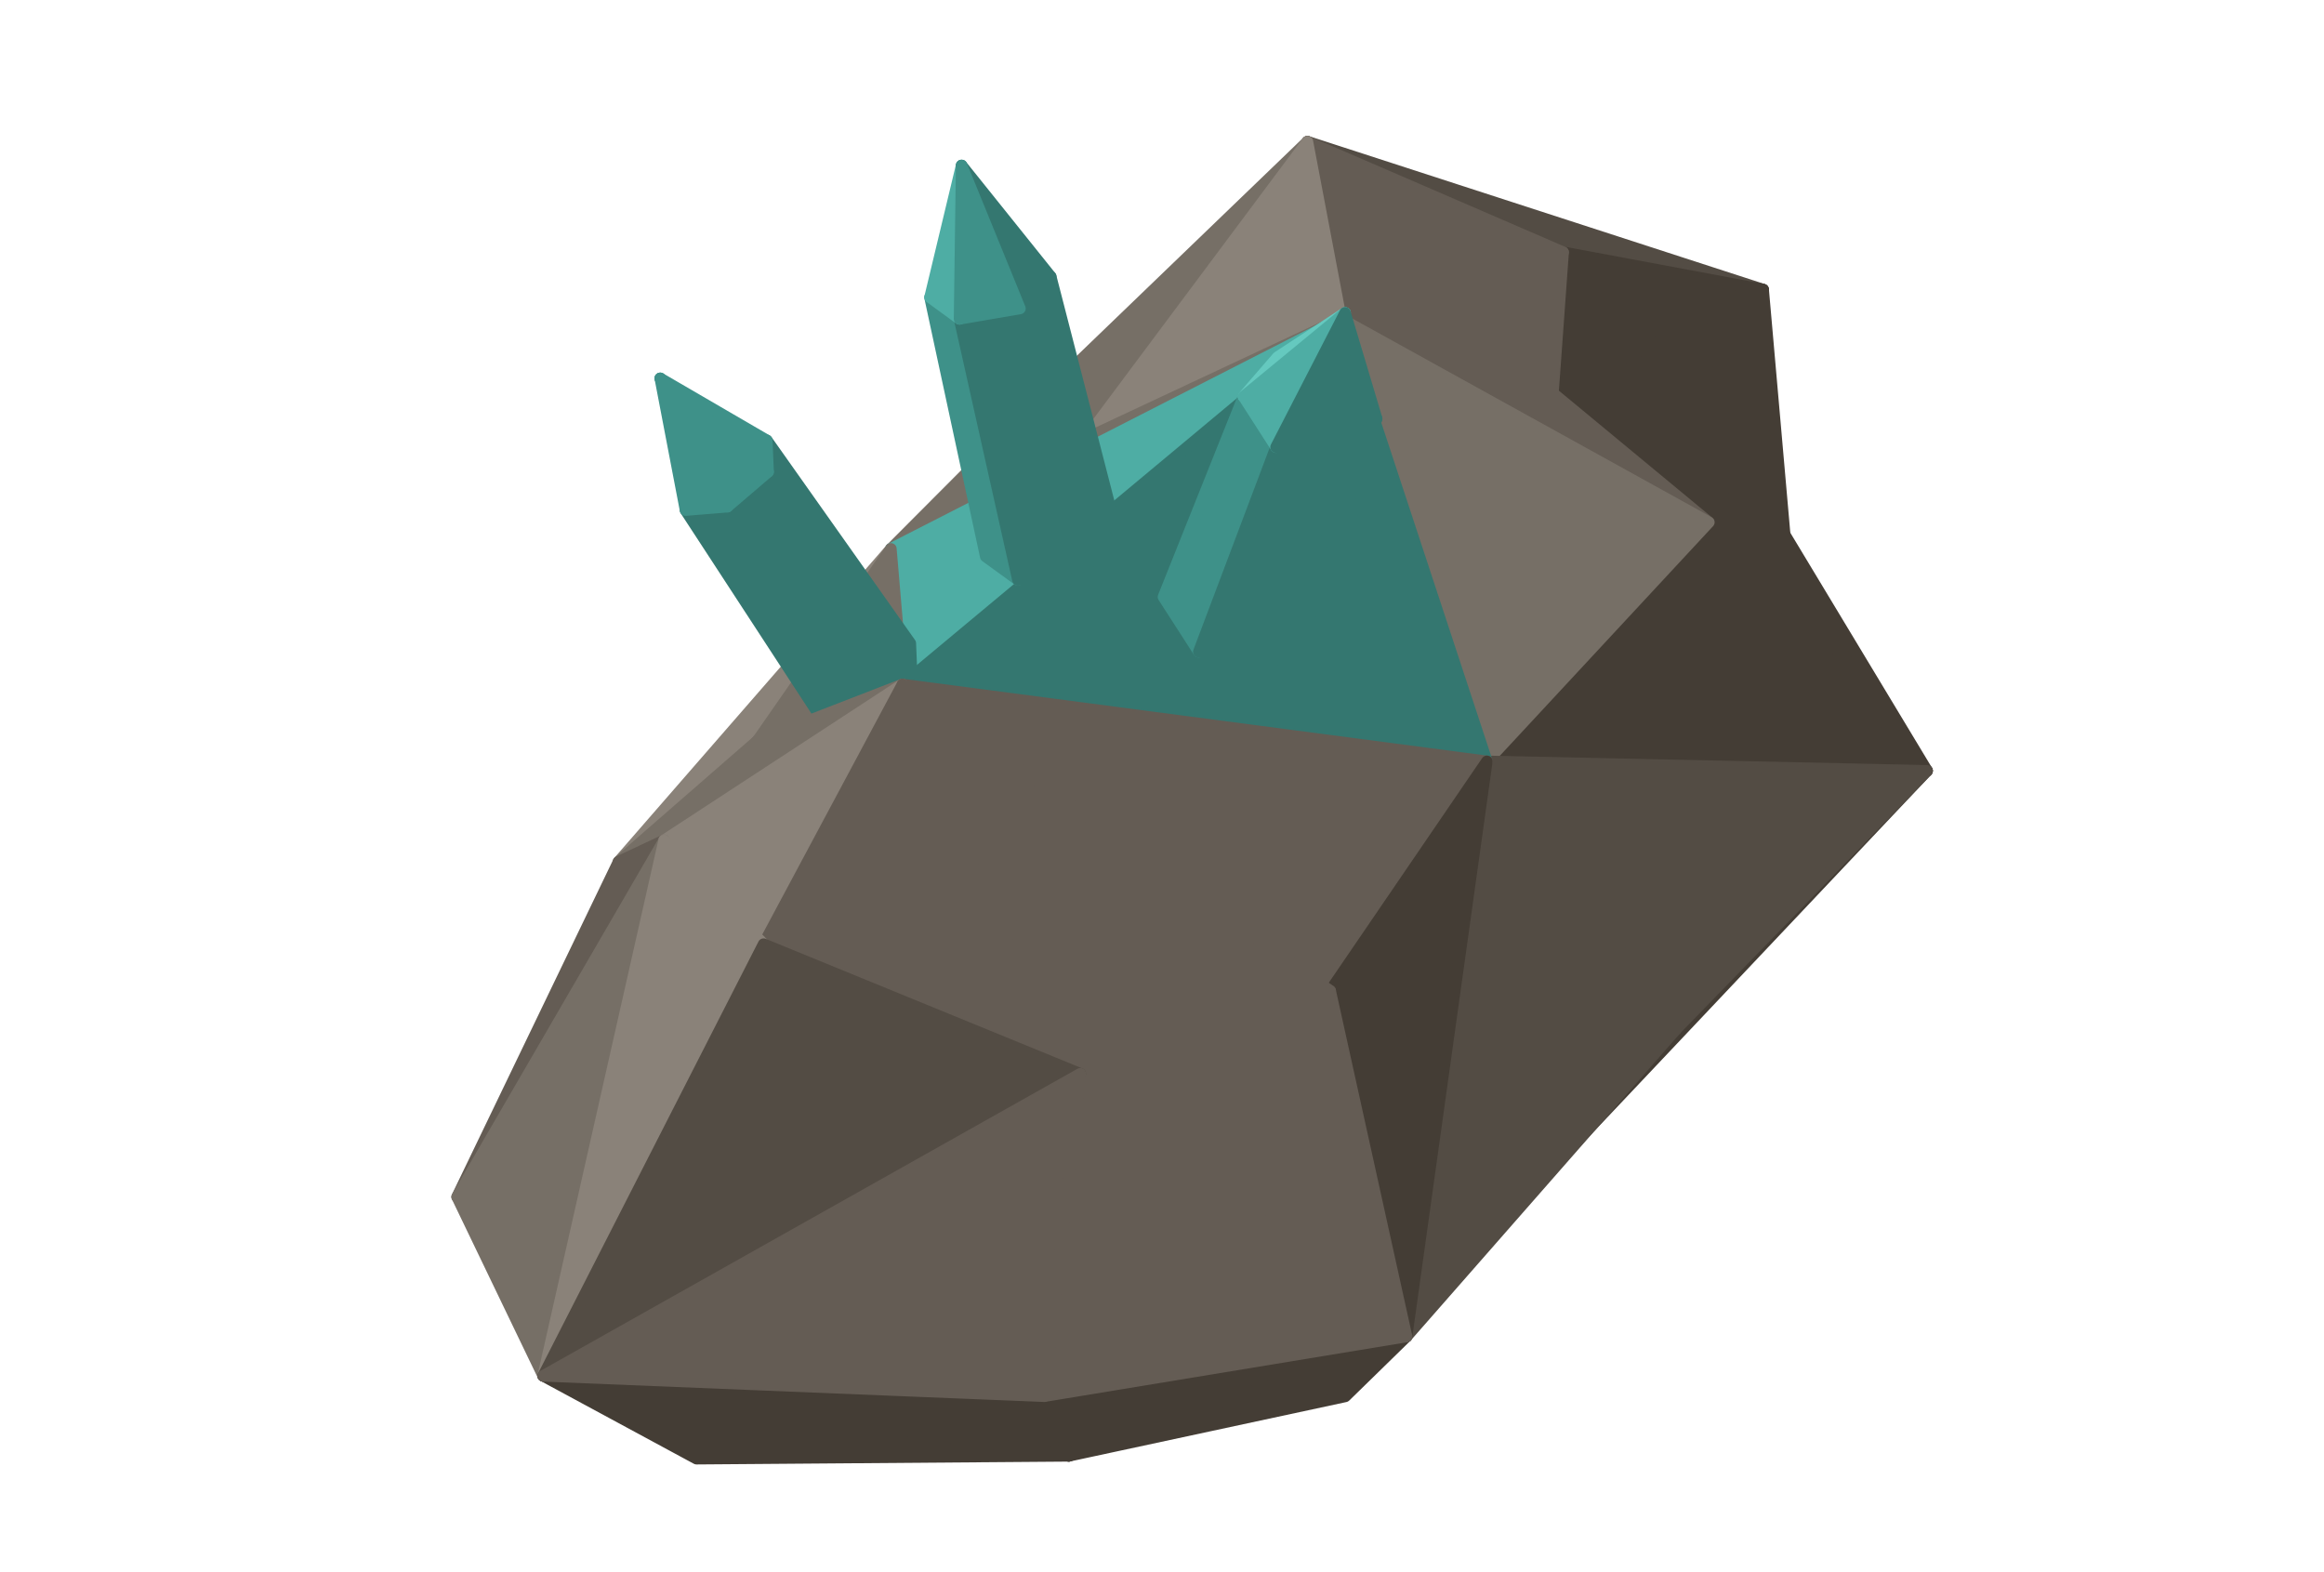
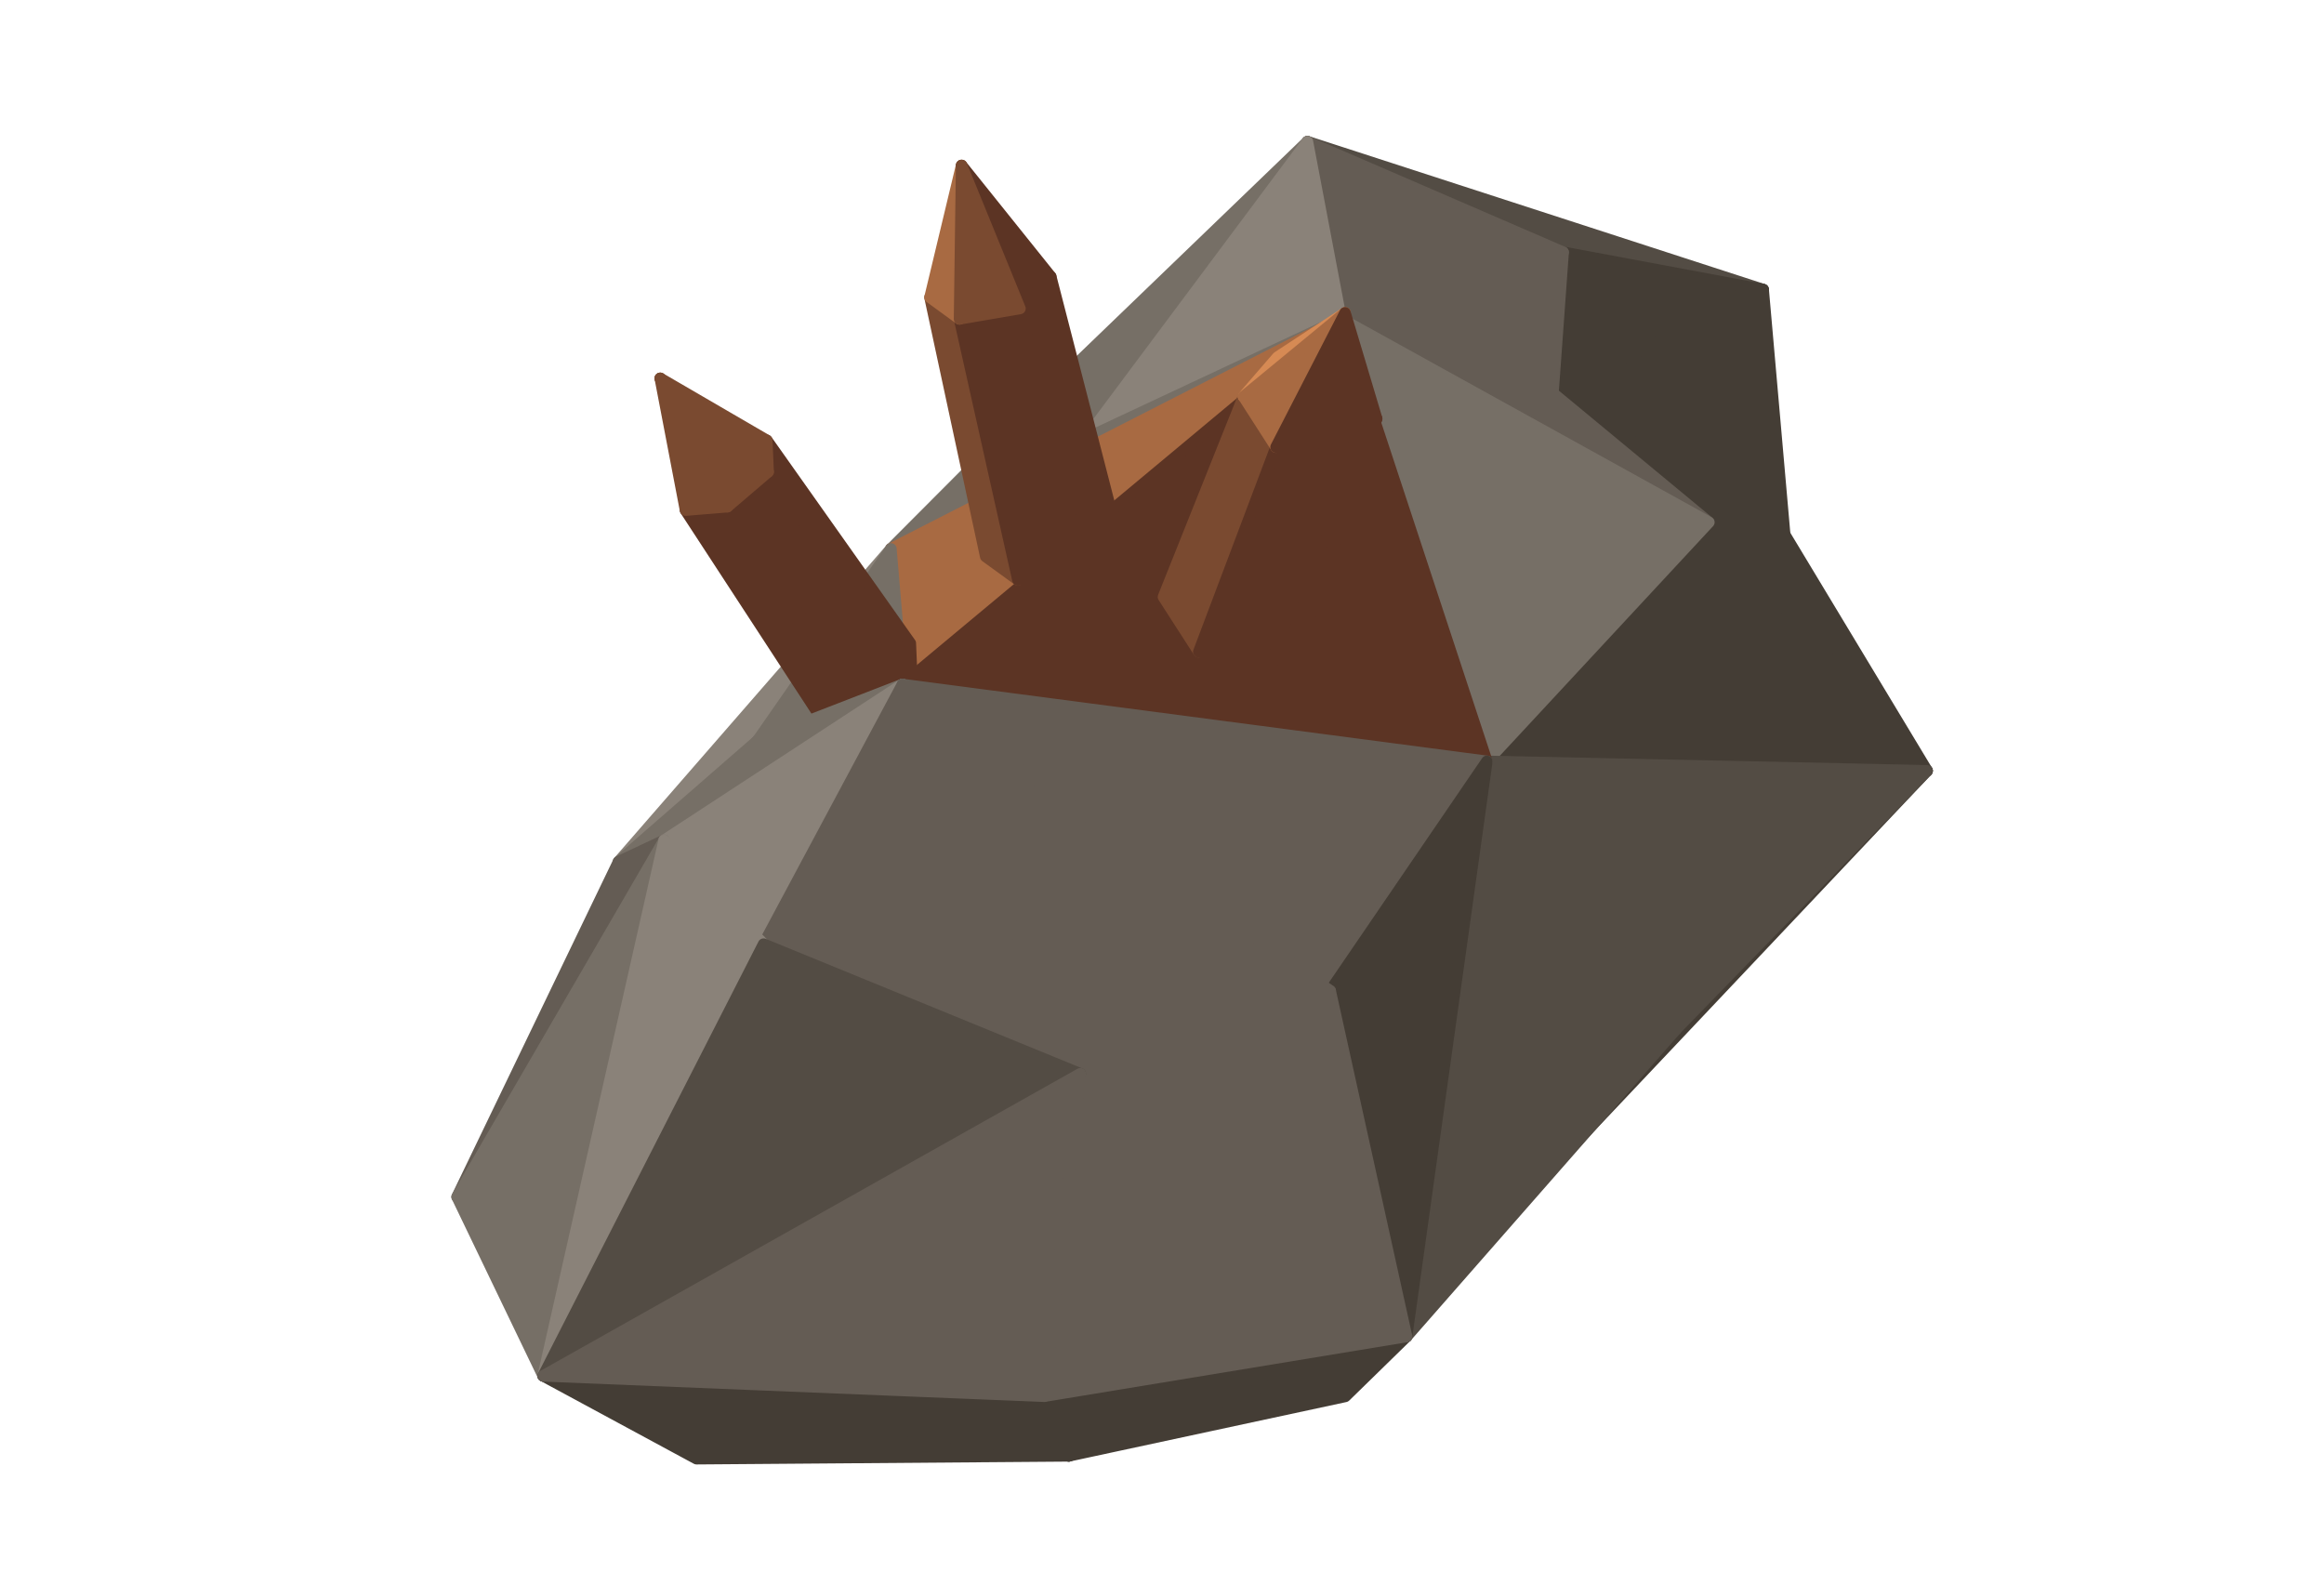
<svg xmlns="http://www.w3.org/2000/svg" width="106.75" height="72.188" viewBox="0 0 244 165">
  <polygon fill="#534C44" stroke="#534C44" stroke-width="1.2" stroke-linejoin="round" points="185.12,30.40 164.12,26.48 137.27,14.87" />
  <polygon fill="#766F66" stroke="#766F66" stroke-width="1.2" stroke-linejoin="round" points="109.48,41.63 137.27,14.87 114.03,46.01" />
  <polygon fill="#443D35" stroke="#443D35" stroke-width="1.2" stroke-linejoin="round" points="185.12,30.40 187.38,56.12 163.05,41.28" />
  <polygon fill="#443D35" stroke="#443D35" stroke-width="1.2" stroke-linejoin="round" points="185.12,30.40 163.05,41.28 164.12,26.48" />
  <polygon fill="#645C54" stroke="#645C54" stroke-width="1.2" stroke-linejoin="round" points="137.27,14.87 164.12,26.48 140.80,33.47" />
  <polygon fill="#8A8279" stroke="#8A8279" stroke-width="1.2" stroke-linejoin="round" points="114.03,46.01 137.27,14.87 140.80,33.47" />
  <polygon fill="#766F66" stroke="#766F66" stroke-width="1.2" stroke-linejoin="round" points="109.48,41.63 114.03,46.01 93.54,57.62" />
  <polygon fill="#443D35" stroke="#443D35" stroke-width="1.2" stroke-linejoin="round" points="187.38,56.12 202.33,80.92 163.05,41.28" />
  <polygon fill="#645C54" stroke="#645C54" stroke-width="1.2" stroke-linejoin="round" points="164.12,26.48 163.05,41.28 140.80,33.47" />
  <polygon fill="#766F66" stroke="#766F66" stroke-width="1.2" stroke-linejoin="round" points="93.54,57.62 114.03,46.01 140.80,33.47" />
  <polygon fill="#645C54" stroke="#645C54" stroke-width="1.2" stroke-linejoin="round" points="163.05,41.28 179.42,54.83 140.80,33.47" />
  <polygon fill="#443D35" stroke="#443D35" stroke-width="1.2" stroke-linejoin="round" points="163.06,122.46 175.96,108.08 202.33,80.92" />
  <polygon fill="#443D35" stroke="#443D35" stroke-width="1.2" stroke-linejoin="round" points="202.33,80.92 156.11,79.93 179.42,54.83" />
  <polygon fill="#766F66" stroke="#766F66" stroke-width="1.2" stroke-linejoin="round" points="179.42,54.83 156.11,79.93 140.80,33.47" />
  <polygon fill="#534C44" stroke="#534C44" stroke-width="1.2" stroke-linejoin="round" points="202.33,80.92 175.96,108.08 156.11,79.93" />
  <polygon fill="#8A8279" stroke="#8A8279" stroke-width="1.2" stroke-linejoin="round" points="64.94,90.47 93.54,57.62 79.54,77.75" />
-   <polygon fill="#4EADA4" stroke="#4EADA4" stroke-width="1.2" stroke-linejoin="round" points="93.54,57.62 140.80,33.47 94.75,71.86" />
-   <polygon fill="#347770" stroke="#347770" stroke-width="1.2" stroke-linejoin="round" points="156.11,79.93 94.75,71.86 140.80,33.47" />
-   <polygon fill="#3E9189" stroke="#3E9189" stroke-width="1.2" stroke-linejoin="round" points="106.87,60.88 103.49,58.43 97.64,31.22 100.74,33.48" />
+   <polygon fill="#A86A42" stroke="#A86A42" stroke-width="1.2" stroke-linejoin="round" points="93.54,57.62 140.80,33.47 94.75,71.86" />
+   <polygon fill="#5C3424" stroke="#5C3424" stroke-width="1.2" stroke-linejoin="round" points="156.11,79.93 94.75,71.86 140.80,33.47" />
+   <polygon fill="#7A4A30" stroke="#7A4A30" stroke-width="1.2" stroke-linejoin="round" points="106.87,60.88 103.49,58.43 97.64,31.22 100.74,33.48" />
  <polygon fill="#766F66" stroke="#766F66" stroke-width="1.2" stroke-linejoin="round" points="79.54,77.75 93.54,57.62 94.75,71.86" />
  <polygon fill="#766F66" stroke="#766F66" stroke-width="1.2" stroke-linejoin="round" points="64.94,90.47 79.54,77.75 69.73,88.22" />
-   <polygon fill="#347770" stroke="#347770" stroke-width="1.2" stroke-linejoin="round" points="117.28,56.06 113.76,59.70 107.09,32.39 110.32,29.04" />
-   <polygon fill="#347770" stroke="#347770" stroke-width="1.2" stroke-linejoin="round" points="113.76,59.70 106.87,60.88 100.74,33.48 107.09,32.39" />
-   <polygon fill="#347770" stroke="#347770" stroke-width="1.2" stroke-linejoin="round" points="95.58,67.54 95.73,71.13 80.65,49.54 80.51,46.23" />
-   <polygon fill="#347770" stroke="#347770" stroke-width="1.2" stroke-linejoin="round" points="91.08,75.11 86.29,75.50 71.97,53.56 76.37,53.20" />
-   <polygon fill="#4EADA4" stroke="#4EADA4" stroke-width="1.2" stroke-linejoin="round" points="100.74,33.48 97.64,31.22 100.96,17.37" />
-   <polygon fill="#347770" stroke="#347770" stroke-width="1.2" stroke-linejoin="round" points="137.35,65.20 133.46,69.69 140.96,48.10 144.54,43.96" />
-   <polygon fill="#347770" stroke="#347770" stroke-width="1.2" stroke-linejoin="round" points="110.32,29.04 107.09,32.39 100.96,17.37" />
+   <polygon fill="#5C3424" stroke="#5C3424" stroke-width="1.2" stroke-linejoin="round" points="117.28,56.06 113.76,59.70 107.09,32.39 110.32,29.04" />
+   <polygon fill="#5C3424" stroke="#5C3424" stroke-width="1.2" stroke-linejoin="round" points="113.76,59.70 106.87,60.88 100.74,33.48 107.09,32.39" />
+   <polygon fill="#5C3424" stroke="#5C3424" stroke-width="1.2" stroke-linejoin="round" points="95.58,67.54 95.73,71.13 80.65,49.54 80.51,46.23" />
+   <polygon fill="#5C3424" stroke="#5C3424" stroke-width="1.2" stroke-linejoin="round" points="91.08,75.11 86.29,75.50 71.97,53.56 76.37,53.20" />
+   <polygon fill="#A86A42" stroke="#A86A42" stroke-width="1.2" stroke-linejoin="round" points="100.74,33.48 97.64,31.22 100.96,17.37" />
+   <polygon fill="#5C3424" stroke="#5C3424" stroke-width="1.2" stroke-linejoin="round" points="137.35,65.20 133.46,69.69 140.96,48.10 144.54,43.96" />
+   <polygon fill="#5C3424" stroke="#5C3424" stroke-width="1.2" stroke-linejoin="round" points="110.32,29.04 107.09,32.39 100.96,17.37" />
  <polygon fill="#645C54" stroke="#645C54" stroke-width="1.2" stroke-linejoin="round" points="47.99,125.66 64.94,90.47 69.73,88.22" />
-   <polygon fill="#347770" stroke="#347770" stroke-width="1.2" stroke-linejoin="round" points="95.73,71.13 91.08,75.11 76.37,53.20 80.65,49.54" />
-   <polygon fill="#3E9189" stroke="#3E9189" stroke-width="1.2" stroke-linejoin="round" points="107.09,32.39 100.74,33.48 100.96,17.37" />
-   <polygon fill="#3E9189" stroke="#3E9189" stroke-width="1.2" stroke-linejoin="round" points="125.86,68.43 122.15,62.67 130.56,41.63 133.97,46.94" />
-   <polygon fill="#347770" stroke="#347770" stroke-width="1.2" stroke-linejoin="round" points="133.46,69.69 125.86,68.43 133.97,46.94 140.96,48.10" />
+   <polygon fill="#5C3424" stroke="#5C3424" stroke-width="1.2" stroke-linejoin="round" points="95.73,71.13 91.08,75.11 76.37,53.20 80.65,49.54" />
+   <polygon fill="#7A4A30" stroke="#7A4A30" stroke-width="1.2" stroke-linejoin="round" points="107.09,32.39 100.74,33.48 100.96,17.37" />
+   <polygon fill="#7A4A30" stroke="#7A4A30" stroke-width="1.2" stroke-linejoin="round" points="125.86,68.43 122.15,62.67 130.56,41.63 133.97,46.94" />
+   <polygon fill="#5C3424" stroke="#5C3424" stroke-width="1.2" stroke-linejoin="round" points="133.46,69.69 125.86,68.43 133.97,46.94 140.96,48.10" />
  <polygon fill="#534C44" stroke="#534C44" stroke-width="1.2" stroke-linejoin="round" points="175.96,108.08 147.68,140.32 156.11,79.93" />
  <polygon fill="#766F66" stroke="#766F66" stroke-width="1.2" stroke-linejoin="round" points="69.73,88.22 79.54,77.75 94.75,71.86" />
-   <polygon fill="#3E9189" stroke="#3E9189" stroke-width="1.2" stroke-linejoin="round" points="80.51,46.23 80.65,49.54 69.32,39.72" />
-   <polygon fill="#3E9189" stroke="#3E9189" stroke-width="1.2" stroke-linejoin="round" points="76.37,53.20 71.97,53.56 69.32,39.72" />
-   <polygon fill="#3E9189" stroke="#3E9189" stroke-width="1.2" stroke-linejoin="round" points="80.65,49.54 76.37,53.20 69.32,39.72" />
+   <polygon fill="#7A4A30" stroke="#7A4A30" stroke-width="1.2" stroke-linejoin="round" points="80.51,46.23 80.65,49.54 69.32,39.72" />
+   <polygon fill="#7A4A30" stroke="#7A4A30" stroke-width="1.2" stroke-linejoin="round" points="76.37,53.20 71.97,53.56 69.32,39.72" />
+   <polygon fill="#7A4A30" stroke="#7A4A30" stroke-width="1.2" stroke-linejoin="round" points="80.65,49.54 76.37,53.20 69.32,39.72" />
  <polygon fill="#645C54" stroke="#645C54" stroke-width="1.2" stroke-linejoin="round" points="156.11,79.93 139.66,104.02 94.75,71.86" />
-   <polygon fill="#65C9BF" stroke="#65C9BF" stroke-width="1.2" stroke-linejoin="round" points="130.56,41.63 134.14,37.49 141.22,32.85" />
+   <polygon fill="#D68A54" stroke="#D68A54" stroke-width="1.2" stroke-linejoin="round" points="130.56,41.63 134.14,37.49 141.22,32.85" />
  <polygon fill="#443D35" stroke="#443D35" stroke-width="1.2" stroke-linejoin="round" points="141.24,146.61 112.22,152.85 147.68,140.32" />
-   <polygon fill="#347770" stroke="#347770" stroke-width="1.2" stroke-linejoin="round" points="144.54,43.96 140.96,48.10 141.22,32.85" />
+   <polygon fill="#5C3424" stroke="#5C3424" stroke-width="1.2" stroke-linejoin="round" points="144.54,43.96 140.96,48.10 141.22,32.85" />
  <polygon fill="#443D35" stroke="#443D35" stroke-width="1.2" stroke-linejoin="round" points="147.68,140.32 139.66,104.02 156.11,79.93" />
-   <polygon fill="#4EADA4" stroke="#4EADA4" stroke-width="1.2" stroke-linejoin="round" points="133.97,46.94 130.56,41.63 141.22,32.85" />
-   <polygon fill="#347770" stroke="#347770" stroke-width="1.2" stroke-linejoin="round" points="140.96,48.10 133.97,46.94 141.22,32.85" />
+   <polygon fill="#A86A42" stroke="#A86A42" stroke-width="1.2" stroke-linejoin="round" points="133.97,46.94 130.56,41.63 141.22,32.85" />
+   <polygon fill="#5C3424" stroke="#5C3424" stroke-width="1.2" stroke-linejoin="round" points="140.96,48.10 133.97,46.94 141.22,32.85" />
  <polygon fill="#443D35" stroke="#443D35" stroke-width="1.2" stroke-linejoin="round" points="112.22,152.85 73.13,153.15 57.03,144.45" />
  <polygon fill="#8A8279" stroke="#8A8279" stroke-width="1.2" stroke-linejoin="round" points="80.17,99.12 69.73,88.22 94.75,71.86" />
  <polygon fill="#645C54" stroke="#645C54" stroke-width="1.2" stroke-linejoin="round" points="139.66,104.02 113.42,112.73 94.75,71.86" />
  <polygon fill="#766F66" stroke="#766F66" stroke-width="1.2" stroke-linejoin="round" points="57.03,144.45 47.99,125.66 69.73,88.22" />
  <polygon fill="#443D35" stroke="#443D35" stroke-width="1.2" stroke-linejoin="round" points="112.22,152.85 109.63,146.59 147.68,140.32" />
  <polygon fill="#645C54" stroke="#645C54" stroke-width="1.2" stroke-linejoin="round" points="113.42,112.73 80.17,99.12 94.75,71.86" />
  <polygon fill="#645C54" stroke="#645C54" stroke-width="1.2" stroke-linejoin="round" points="147.68,140.32 113.42,112.73 139.66,104.02" />
  <polygon fill="#443D35" stroke="#443D35" stroke-width="1.2" stroke-linejoin="round" points="112.22,152.85 57.03,144.45 109.63,146.59" />
  <polygon fill="#645C54" stroke="#645C54" stroke-width="1.2" stroke-linejoin="round" points="147.68,140.32 109.63,146.59 113.42,112.73" />
  <polygon fill="#8A8279" stroke="#8A8279" stroke-width="1.2" stroke-linejoin="round" points="57.03,144.45 69.73,88.22 80.17,99.12" />
  <polygon fill="#534C44" stroke="#534C44" stroke-width="1.2" stroke-linejoin="round" points="57.03,144.45 80.17,99.12 113.42,112.73" />
  <polygon fill="#645C54" stroke="#645C54" stroke-width="1.2" stroke-linejoin="round" points="109.63,146.59 57.03,144.45 113.42,112.73" />
</svg>
